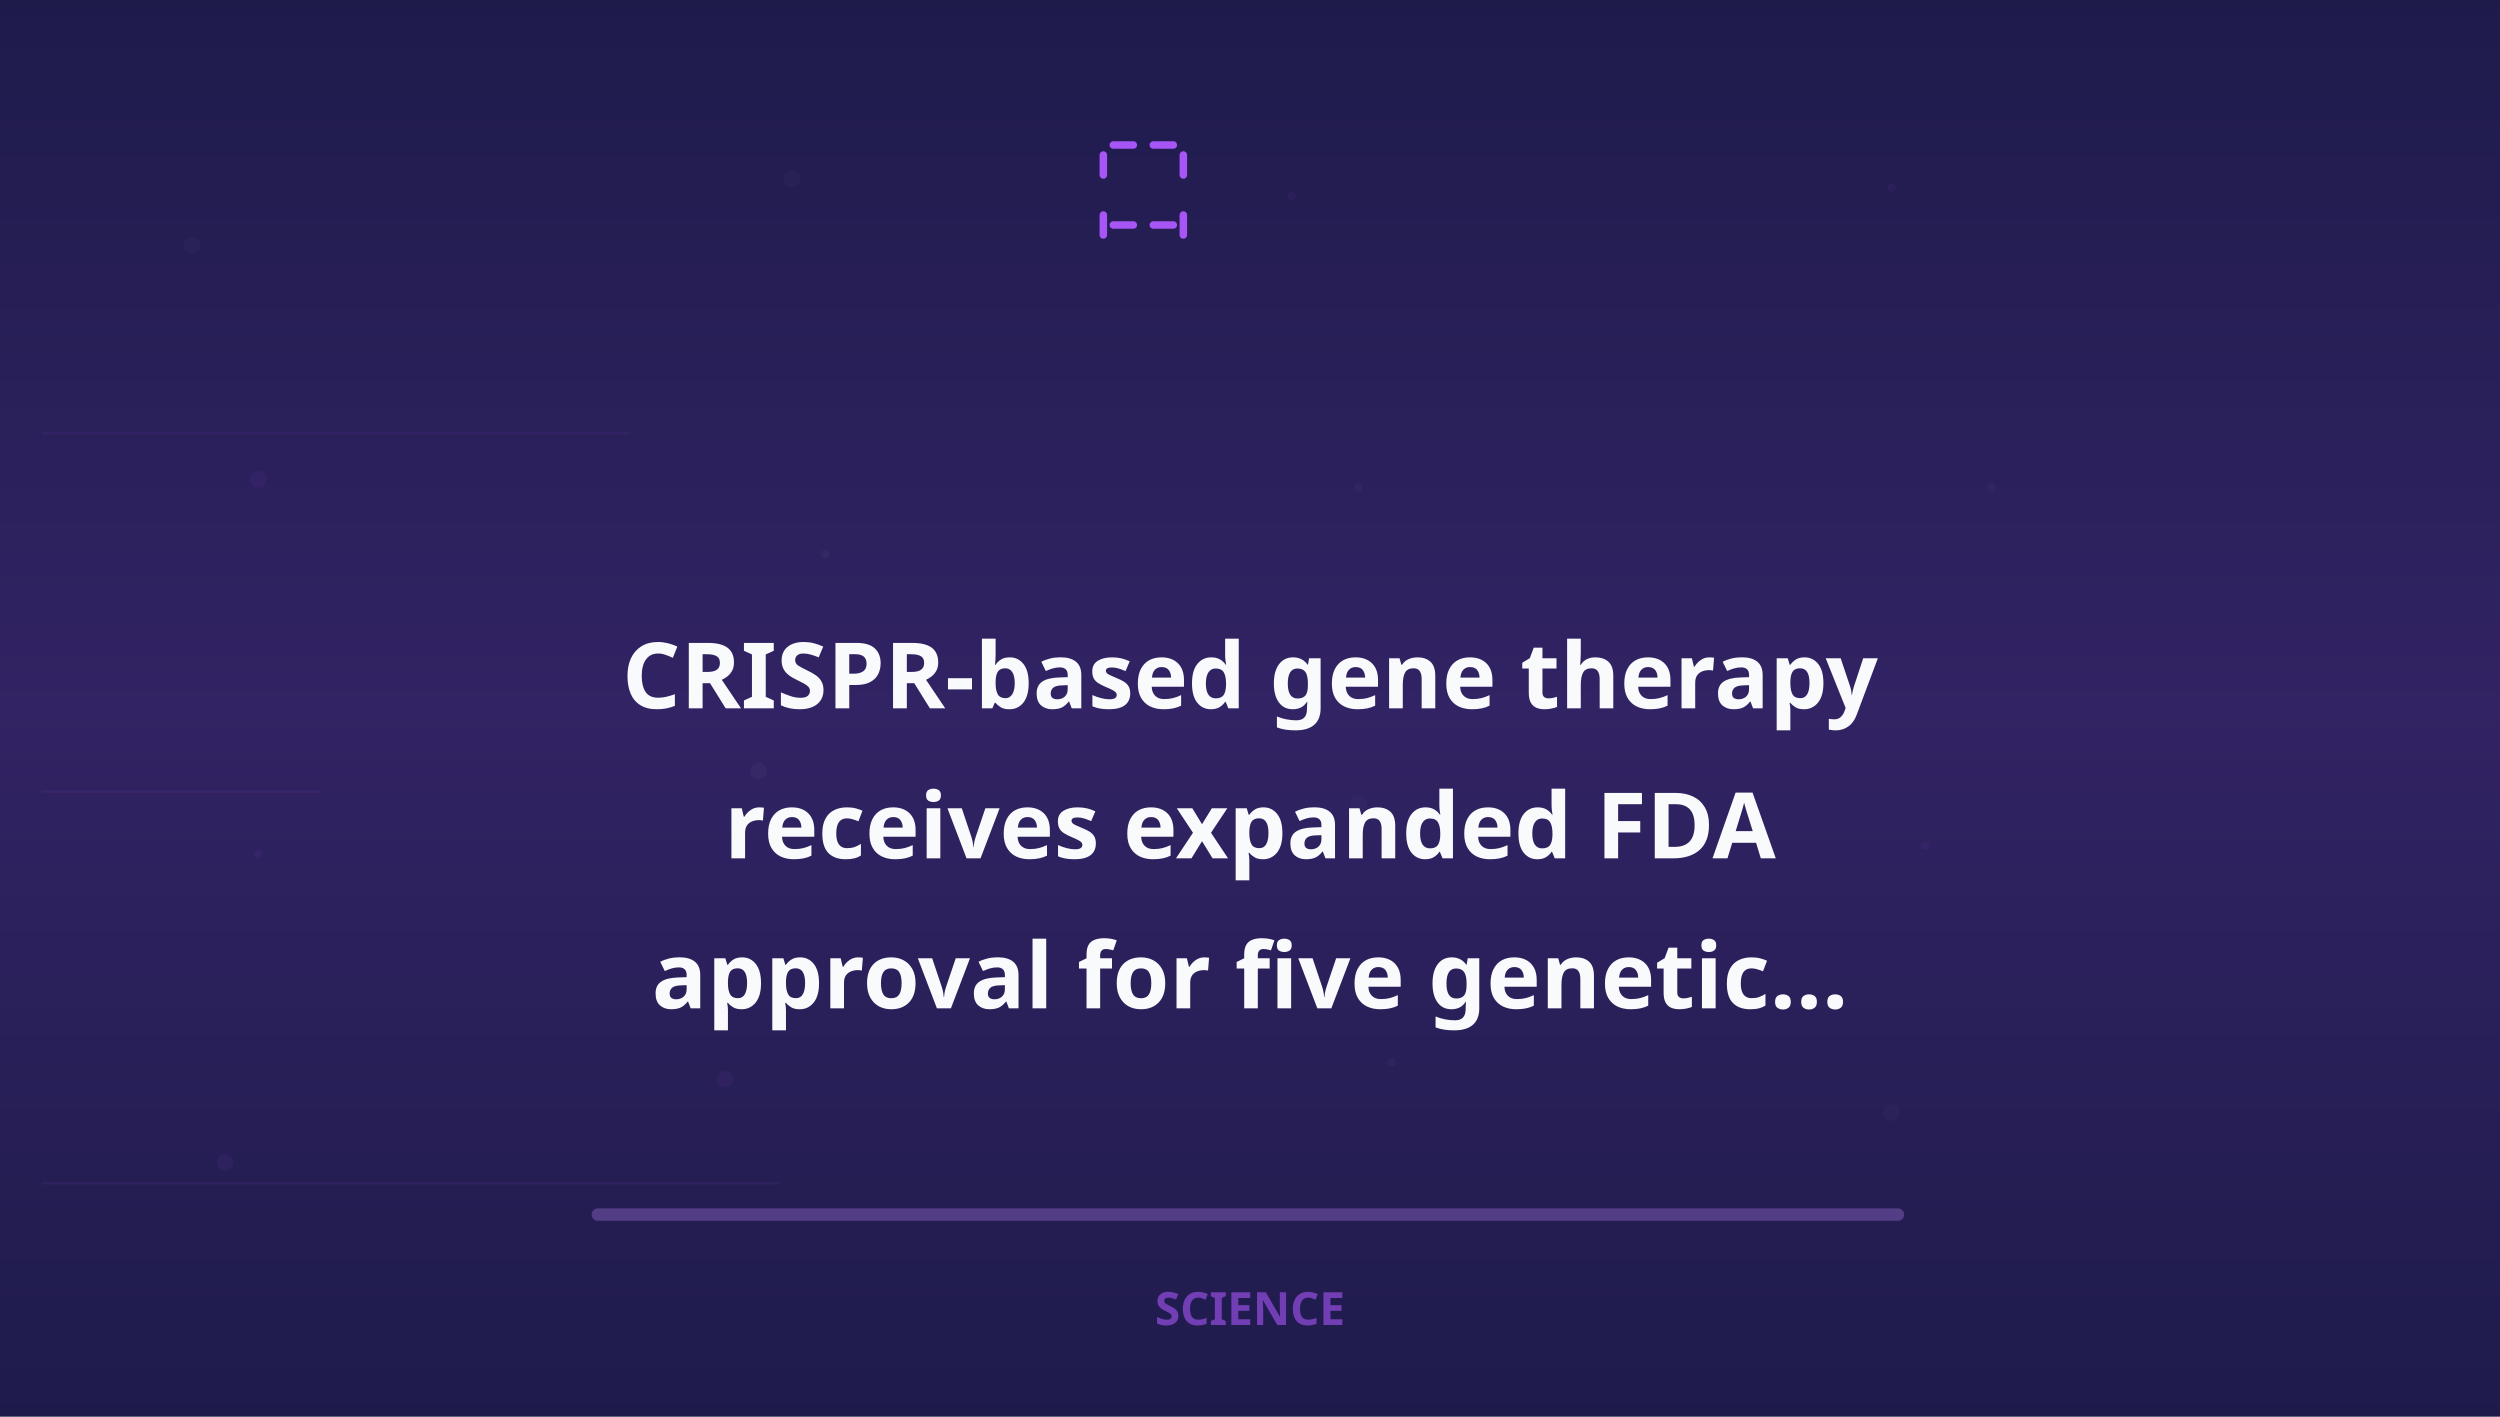
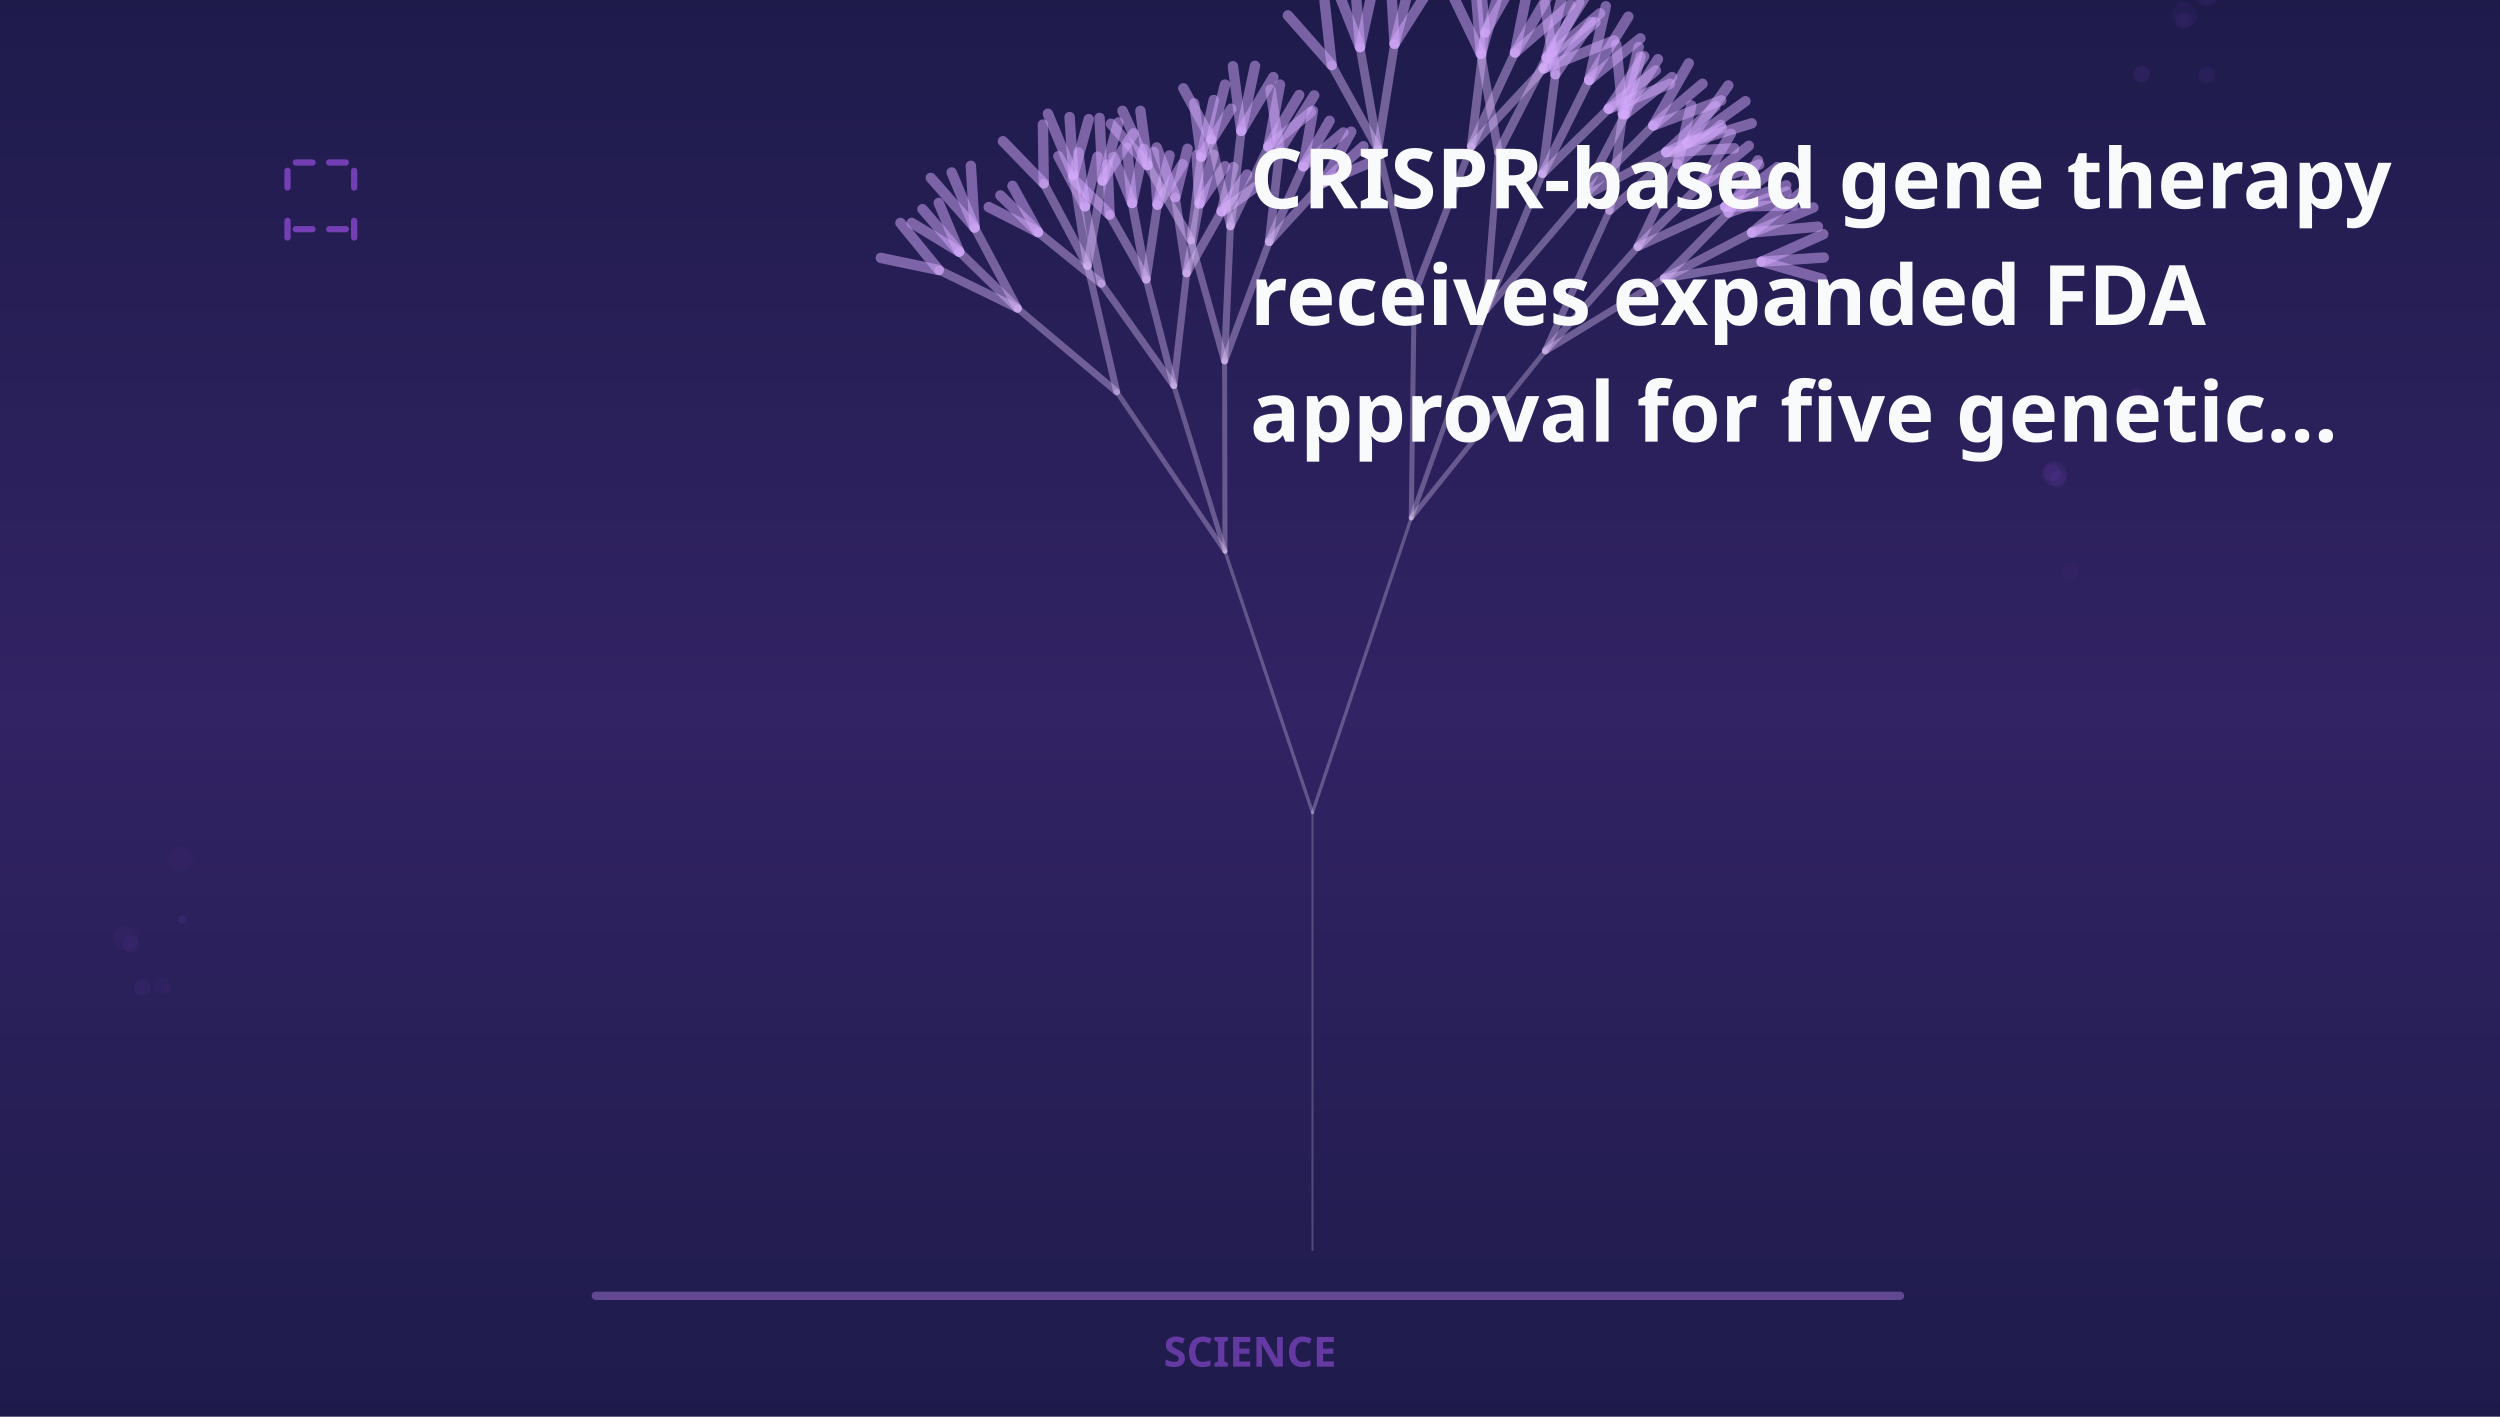
<svg xmlns="http://www.w3.org/2000/svg" width="600" height="340" viewBox="0 0 600 340">
  <defs>
    <linearGradient id="bg-blog/202" x1="0" y1="0" x2="0" y2="1">
      <stop offset="0" stop-color="#1e1b4b" />
      <stop offset="0.5" stop-color="#322364" />
      <stop offset="1" stop-color="#1e1b4b" />
    </linearGradient>
  </defs>
  <rect width="600" height="340" fill="url(#bg-blog/202)" />
-   <circle cx="46" cy="59" r="2" fill="#ffffff" opacity="0.02" />
-   <circle cx="190" cy="43" r="2" fill="#ffffff" opacity="0.02" />
-   <circle cx="310" cy="47" r="1" fill="#a855f7" opacity="0.06" />
-   <circle cx="454" cy="45" r="1" fill="#a855f7" opacity="0.06" />
-   <circle cx="62" cy="115" r="2" fill="#a855f7" opacity="0.06" />
-   <circle cx="198" cy="133" r="1" fill="#ffffff" opacity="0.03" />
-   <circle cx="326" cy="117" r="1" fill="#a855f7" opacity="0.06" />
-   <circle cx="478" cy="117" r="1" fill="#a855f7" opacity="0.06" />
-   <circle cx="62" cy="205" r="1" fill="#a855f7" opacity="0.06" />
-   <circle cx="182" cy="185" r="2" fill="#ffffff" opacity="0.03" />
-   <circle cx="326" cy="193" r="2" fill="#ffffff" opacity="0.02" />
-   <circle cx="462" cy="203" r="1" fill="#a855f7" opacity="0.06" />
-   <circle cx="54" cy="279" r="2" fill="#a855f7" opacity="0.06" />
-   <circle cx="174" cy="259" r="2" fill="#a855f7" opacity="0.06" />
-   <circle cx="334" cy="255" r="1" fill="#ffffff" opacity="0.03" />
-   <circle cx="454" cy="267" r="2" fill="#ffffff" opacity="0.02" />
-   <line x1="10" y1="104" x2="151" y2="104" stroke="#a855f7" stroke-width="0.5" opacity="0.08" />
-   <line x1="10" y1="190" x2="77" y2="190" stroke="#a855f7" stroke-width="0.5" opacity="0.08" />
-   <line x1="10" y1="284" x2="187" y2="284" stroke="#a855f7" stroke-width="0.5" opacity="0.08" />
-   <g transform="translate(260, 30) scale(1.2)" stroke="#a855f7" fill="none" stroke-linecap="round" stroke-linejoin="round" stroke-width="1.5">
+   <circle cx="496.9" cy="137.2" r="2" fill="#a855f7" opacity="0.03" />
+   <circle cx="524.3" cy="3.6" r="3" fill="#a855f7" opacity="0.04" />
+   <circle cx="512.7" cy="95.3" r="2" fill="#a855f7" opacity="0.09" />
+   <circle cx="523.3" cy="1.0" r="1" fill="#a855f7" opacity="0.02" />
+   <circle cx="529.7" cy="18.0" r="2" fill="#a855f7" opacity="0.07" />
+   <circle cx="492.6" cy="113.5" r="2" fill="#a855f7" opacity="0.08" />
+   <circle cx="31.4" cy="226.6" r="2" fill="#a855f7" opacity="0.05" />
+   <circle cx="494.0" cy="115.0" r="2" fill="#a855f7" opacity="0.06" />
+   <circle cx="40.0" cy="237.1" r="1" fill="#a855f7" opacity="0.03" />
+   <circle cx="38.7" cy="236.6" r="2" fill="#a855f7" opacity="0.04" />
+   <circle cx="43.8" cy="220.7" r="1" fill="#a855f7" opacity="0.09" />
+   <circle cx="449.2" cy="94.6" r="2" fill="#a855f7" opacity="0.02" />
+   <circle cx="529.5" cy="-1.6" r="3" fill="#a855f7" opacity="0.07" />
+   <circle cx="493.1" cy="113.7" r="3" fill="#a855f7" opacity="0.08" />
+   <circle cx="524.1" cy="5.0" r="2" fill="#a855f7" opacity="0.05" />
+   <circle cx="34.2" cy="237.0" r="2" fill="#a855f7" opacity="0.06" />
+   <circle cx="43.4" cy="206.2" r="3" fill="#a855f7" opacity="0.03" />
+   <circle cx="30.1" cy="225.2" r="3" fill="#a855f7" opacity="0.04" />
+   <circle cx="514.0" cy="17.8" r="2" fill="#a855f7" opacity="0.09" />
+   <circle cx="524.0" cy="5.0" r="1" fill="#a855f7" opacity="0.02" />
+   <line x1="315.0" y1="300.0" x2="315.0" y2="195.0" stroke="#f7f0fe" stroke-width="0.5" opacity="0.21" stroke-linecap="round" />
+   <line x1="315.0" y1="195.0" x2="294.0" y2="132.3" stroke="#f0e2fd" stroke-width="0.8" opacity="0.27" stroke-linecap="round" />
+   <line x1="294.0" y1="132.3" x2="268.0" y2="94.0" stroke="#e9d4fd" stroke-width="1.2" opacity="0.32" stroke-linecap="round" />
+   <line x1="268.0" y1="94.0" x2="244.2" y2="74.0" stroke="#e2c6fc" stroke-width="1.7" opacity="0.38" stroke-linecap="round" />
+   <line x1="244.2" y1="74.0" x2="225.3" y2="64.8" stroke="#dab8fb" stroke-width="2.1" opacity="0.44" stroke-linecap="round" />
+   <line x1="225.3" y1="64.8" x2="211.4" y2="61.9" stroke="#d3aafb" stroke-width="2.5" opacity="0.50" stroke-linecap="round" />
+   <line x1="225.3" y1="64.8" x2="216.1" y2="53.5" stroke="#d3aafb" stroke-width="2.5" opacity="0.50" stroke-linecap="round" />
+   <line x1="244.2" y1="74.0" x2="230.2" y2="60.4" stroke="#dab8fb" stroke-width="2.1" opacity="0.44" stroke-linecap="round" />
+   <line x1="230.2" y1="60.4" x2="218.8" y2="53.5" stroke="#d3aafb" stroke-width="2.5" opacity="0.50" stroke-linecap="round" />
+   <line x1="230.2" y1="60.4" x2="221.4" y2="50.2" stroke="#d3aafb" stroke-width="2.5" opacity="0.50" stroke-linecap="round" />
+   <line x1="230.2" y1="60.4" x2="225.3" y2="48.7" stroke="#d3aafb" stroke-width="2.5" opacity="0.50" stroke-linecap="round" />
+   <line x1="244.2" y1="74.0" x2="233.9" y2="54.6" stroke="#dab8fb" stroke-width="2.1" opacity="0.44" stroke-linecap="round" />
+   <line x1="233.9" y1="54.6" x2="223.4" y2="42.7" stroke="#d3aafb" stroke-width="2.5" opacity="0.50" stroke-linecap="round" />
+   <line x1="233.9" y1="54.6" x2="228.4" y2="41.4" stroke="#d3aafb" stroke-width="2.5" opacity="0.50" stroke-linecap="round" />
+   <line x1="233.9" y1="54.6" x2="233.0" y2="39.8" stroke="#d3aafb" stroke-width="2.5" opacity="0.50" stroke-linecap="round" />
+   <line x1="268.0" y1="94.0" x2="261.0" y2="63.7" stroke="#e2c6fc" stroke-width="1.7" opacity="0.38" stroke-linecap="round" />
+   <line x1="261.0" y1="63.7" x2="250.5" y2="44.0" stroke="#dab8fb" stroke-width="2.1" opacity="0.44" stroke-linecap="round" />
+   <line x1="250.5" y1="44.0" x2="240.7" y2="33.9" stroke="#d3aafb" stroke-width="2.5" opacity="0.50" stroke-linecap="round" />
+   <line x1="250.5" y1="44.0" x2="250.3" y2="29.9" stroke="#d3aafb" stroke-width="2.5" opacity="0.50" stroke-linecap="round" />
+   <line x1="261.0" y1="63.7" x2="257.6" y2="42.0" stroke="#dab8fb" stroke-width="2.1" opacity="0.44" stroke-linecap="round" />
+   <line x1="257.6" y1="42.0" x2="251.5" y2="27.3" stroke="#d3aafb" stroke-width="2.5" opacity="0.50" stroke-linecap="round" />
+   <line x1="257.6" y1="42.0" x2="256.7" y2="28.1" stroke="#d3aafb" stroke-width="2.5" opacity="0.50" stroke-linecap="round" />
+   <line x1="257.6" y1="42.0" x2="261.3" y2="28.6" stroke="#d3aafb" stroke-width="2.5" opacity="0.50" stroke-linecap="round" />
+   <line x1="261.0" y1="63.7" x2="264.6" y2="43.3" stroke="#dab8fb" stroke-width="2.1" opacity="0.44" stroke-linecap="round" />
+   <line x1="264.6" y1="43.3" x2="263.9" y2="28.3" stroke="#d3aafb" stroke-width="2.5" opacity="0.50" stroke-linecap="round" />
+   <line x1="264.6" y1="43.3" x2="268.4" y2="29.4" stroke="#d3aafb" stroke-width="2.5" opacity="0.50" stroke-linecap="round" />
+   <line x1="264.6" y1="43.3" x2="272.1" y2="32.0" stroke="#d3aafb" stroke-width="2.5" opacity="0.50" stroke-linecap="round" />
+   <line x1="294.0" y1="132.3" x2="281.7" y2="92.5" stroke="#e9d4fd" stroke-width="1.2" opacity="0.32" stroke-linecap="round" />
+   <line x1="281.7" y1="92.5" x2="264.3" y2="68.0" stroke="#e2c6fc" stroke-width="1.7" opacity="0.38" stroke-linecap="round" />
+   <line x1="264.3" y1="68.0" x2="249.1" y2="55.7" stroke="#dab8fb" stroke-width="2.1" opacity="0.44" stroke-linecap="round" />
+   <line x1="249.1" y1="55.7" x2="237.3" y2="49.7" stroke="#d3aafb" stroke-width="2.5" opacity="0.50" stroke-linecap="round" />
+   <line x1="249.1" y1="55.7" x2="240.1" y2="46.9" stroke="#d3aafb" stroke-width="2.5" opacity="0.50" stroke-linecap="round" />
+   <line x1="249.1" y1="55.7" x2="243.0" y2="44.6" stroke="#d3aafb" stroke-width="2.5" opacity="0.50" stroke-linecap="round" />
+   <line x1="264.3" y1="68.0" x2="260.4" y2="49.5" stroke="#dab8fb" stroke-width="2.1" opacity="0.44" stroke-linecap="round" />
+   <line x1="260.4" y1="49.5" x2="254.0" y2="37.5" stroke="#d3aafb" stroke-width="2.5" opacity="0.50" stroke-linecap="round" />
+   <line x1="260.4" y1="49.5" x2="258.8" y2="36.6" stroke="#d3aafb" stroke-width="2.5" opacity="0.50" stroke-linecap="round" />
+   <line x1="260.4" y1="49.5" x2="263.4" y2="37.6" stroke="#d3aafb" stroke-width="2.5" opacity="0.50" stroke-linecap="round" />
+   <line x1="281.7" y1="92.5" x2="275.1" y2="67.0" stroke="#e2c6fc" stroke-width="1.7" opacity="0.38" stroke-linecap="round" />
+   <line x1="275.1" y1="67.0" x2="266.3" y2="51.5" stroke="#dab8fb" stroke-width="2.1" opacity="0.44" stroke-linecap="round" />
+   <line x1="266.3" y1="51.5" x2="257.5" y2="42.9" stroke="#d3aafb" stroke-width="2.5" opacity="0.50" stroke-linecap="round" />
+   <line x1="266.3" y1="51.5" x2="265.8" y2="39.5" stroke="#d3aafb" stroke-width="2.5" opacity="0.50" stroke-linecap="round" />
+   <line x1="275.1" y1="67.0" x2="271.7" y2="48.7" stroke="#dab8fb" stroke-width="2.1" opacity="0.44" stroke-linecap="round" />
+   <line x1="271.7" y1="48.7" x2="267.2" y2="37.7" stroke="#d3aafb" stroke-width="2.5" opacity="0.50" stroke-linecap="round" />
+   <line x1="271.7" y1="48.7" x2="270.5" y2="35.5" stroke="#d3aafb" stroke-width="2.5" opacity="0.50" stroke-linecap="round" />
+   <line x1="271.7" y1="48.7" x2="274.5" y2="35.7" stroke="#d3aafb" stroke-width="2.5" opacity="0.50" stroke-linecap="round" />
+   <line x1="275.1" y1="67.0" x2="277.8" y2="49.1" stroke="#dab8fb" stroke-width="2.1" opacity="0.44" stroke-linecap="round" />
+   <line x1="277.8" y1="49.1" x2="276.9" y2="36.5" stroke="#d3aafb" stroke-width="2.5" opacity="0.50" stroke-linecap="round" />
+   <line x1="277.8" y1="49.1" x2="280.7" y2="37.3" stroke="#d3aafb" stroke-width="2.5" opacity="0.50" stroke-linecap="round" />
+   <line x1="277.8" y1="49.1" x2="283.8" y2="39.4" stroke="#d3aafb" stroke-width="2.5" opacity="0.50" stroke-linecap="round" />
+   <line x1="281.7" y1="92.5" x2="284.8" y2="65.5" stroke="#e2c6fc" stroke-width="1.7" opacity="0.38" stroke-linecap="round" />
+   <line x1="284.8" y1="65.5" x2="282.1" y2="47.3" stroke="#dab8fb" stroke-width="2.1" opacity="0.44" stroke-linecap="round" />
+   <line x1="282.1" y1="47.3" x2="277.6" y2="35.4" stroke="#d3aafb" stroke-width="2.5" opacity="0.50" stroke-linecap="round" />
+   <line x1="282.1" y1="47.3" x2="285.0" y2="35.7" stroke="#d3aafb" stroke-width="2.5" opacity="0.50" stroke-linecap="round" />
+   <line x1="284.8" y1="65.5" x2="287.9" y2="48.8" stroke="#dab8fb" stroke-width="2.1" opacity="0.44" stroke-linecap="round" />
+   <line x1="287.9" y1="48.8" x2="287.2" y2="37.2" stroke="#d3aafb" stroke-width="2.5" opacity="0.50" stroke-linecap="round" />
+   <line x1="287.9" y1="48.8" x2="291.2" y2="37.1" stroke="#d3aafb" stroke-width="2.5" opacity="0.50" stroke-linecap="round" />
+   <line x1="287.9" y1="48.8" x2="294.0" y2="39.9" stroke="#d3aafb" stroke-width="2.5" opacity="0.50" stroke-linecap="round" />
+   <line x1="284.8" y1="65.5" x2="293.2" y2="50.7" stroke="#dab8fb" stroke-width="2.1" opacity="0.44" stroke-linecap="round" />
+   <line x1="293.2" y1="50.7" x2="296.0" y2="40.1" stroke="#d3aafb" stroke-width="2.5" opacity="0.50" stroke-linecap="round" />
+   <line x1="293.2" y1="50.7" x2="299.3" y2="41.9" stroke="#d3aafb" stroke-width="2.5" opacity="0.50" stroke-linecap="round" />
+   <line x1="293.2" y1="50.7" x2="302.2" y2="44.3" stroke="#d3aafb" stroke-width="2.5" opacity="0.50" stroke-linecap="round" />
+   <line x1="294.0" y1="132.3" x2="293.9" y2="86.6" stroke="#e9d4fd" stroke-width="1.2" opacity="0.32" stroke-linecap="round" />
+   <line x1="293.9" y1="86.6" x2="285.8" y2="57.6" stroke="#e2c6fc" stroke-width="1.7" opacity="0.38" stroke-linecap="round" />
+   <line x1="285.8" y1="57.6" x2="275.4" y2="39.6" stroke="#dab8fb" stroke-width="2.1" opacity="0.44" stroke-linecap="round" />
+   <line x1="275.4" y1="39.6" x2="266.6" y2="29.7" stroke="#d3aafb" stroke-width="2.5" opacity="0.50" stroke-linecap="round" />
+   <line x1="275.4" y1="39.6" x2="269.4" y2="26.6" stroke="#d3aafb" stroke-width="2.5" opacity="0.50" stroke-linecap="round" />
+   <line x1="275.4" y1="39.6" x2="273.7" y2="26.6" stroke="#d3aafb" stroke-width="2.5" opacity="0.50" stroke-linecap="round" />
+   <line x1="285.8" y1="57.6" x2="288.3" y2="37.6" stroke="#dab8fb" stroke-width="2.1" opacity="0.44" stroke-linecap="round" />
+   <line x1="288.3" y1="37.6" x2="286.6" y2="24.8" stroke="#d3aafb" stroke-width="2.5" opacity="0.50" stroke-linecap="round" />
+   <line x1="288.3" y1="37.6" x2="291.3" y2="24.0" stroke="#d3aafb" stroke-width="2.5" opacity="0.50" stroke-linecap="round" />
+   <line x1="288.3" y1="37.6" x2="295.5" y2="26.1" stroke="#d3aafb" stroke-width="2.5" opacity="0.50" stroke-linecap="round" />
+   <line x1="293.9" y1="86.6" x2="295.3" y2="54.2" stroke="#e2c6fc" stroke-width="1.7" opacity="0.38" stroke-linecap="round" />
+   <line x1="295.3" y1="54.2" x2="290.7" y2="33.4" stroke="#dab8fb" stroke-width="2.1" opacity="0.44" stroke-linecap="round" />
+   <line x1="290.7" y1="33.4" x2="284.0" y2="21.2" stroke="#d3aafb" stroke-width="2.5" opacity="0.50" stroke-linecap="round" />
+   <line x1="290.7" y1="33.4" x2="294.0" y2="20.3" stroke="#d3aafb" stroke-width="2.5" opacity="0.50" stroke-linecap="round" />
+   <line x1="295.3" y1="54.2" x2="297.9" y2="31.4" stroke="#dab8fb" stroke-width="2.1" opacity="0.44" stroke-linecap="round" />
+   <line x1="297.9" y1="31.4" x2="295.9" y2="15.9" stroke="#d3aafb" stroke-width="2.5" opacity="0.50" stroke-linecap="round" />
+   <line x1="297.9" y1="31.4" x2="301.2" y2="15.8" stroke="#d3aafb" stroke-width="2.5" opacity="0.50" stroke-linecap="round" />
+   <line x1="297.9" y1="31.4" x2="305.6" y2="18.5" stroke="#d3aafb" stroke-width="2.5" opacity="0.50" stroke-linecap="round" />
+   <line x1="295.3" y1="54.2" x2="304.4" y2="35.2" stroke="#dab8fb" stroke-width="2.1" opacity="0.44" stroke-linecap="round" />
+   <line x1="304.4" y1="35.2" x2="307.2" y2="20.3" stroke="#d3aafb" stroke-width="2.5" opacity="0.50" stroke-linecap="round" />
+   <line x1="304.4" y1="35.2" x2="311.8" y2="22.8" stroke="#d3aafb" stroke-width="2.5" opacity="0.50" stroke-linecap="round" />
+   <line x1="304.4" y1="35.2" x2="314.6" y2="26.9" stroke="#d3aafb" stroke-width="2.5" opacity="0.50" stroke-linecap="round" />
+   <line x1="293.9" y1="86.6" x2="304.6" y2="58.0" stroke="#e2c6fc" stroke-width="1.7" opacity="0.38" stroke-linecap="round" />
+   <line x1="304.6" y1="58.0" x2="307.1" y2="36.1" stroke="#dab8fb" stroke-width="2.1" opacity="0.44" stroke-linecap="round" />
+   <line x1="307.1" y1="36.1" x2="304.9" y2="21.5" stroke="#d3aafb" stroke-width="2.5" opacity="0.50" stroke-linecap="round" />
+   <line x1="307.1" y1="36.1" x2="315.4" y2="22.9" stroke="#d3aafb" stroke-width="2.5" opacity="0.50" stroke-linecap="round" />
+   <line x1="304.6" y1="58.0" x2="312.8" y2="39.9" stroke="#dab8fb" stroke-width="2.1" opacity="0.44" stroke-linecap="round" />
+   <line x1="312.8" y1="39.9" x2="315.1" y2="26.6" stroke="#d3aafb" stroke-width="2.5" opacity="0.50" stroke-linecap="round" />
+   <line x1="312.8" y1="39.9" x2="319.1" y2="29.0" stroke="#d3aafb" stroke-width="2.5" opacity="0.50" stroke-linecap="round" />
+   <line x1="312.8" y1="39.9" x2="322.4" y2="31.8" stroke="#d3aafb" stroke-width="2.5" opacity="0.50" stroke-linecap="round" />
+   <line x1="304.6" y1="58.0" x2="317.6" y2="43.8" stroke="#dab8fb" stroke-width="2.1" opacity="0.44" stroke-linecap="round" />
+   <line x1="317.6" y1="43.8" x2="324.3" y2="31.6" stroke="#d3aafb" stroke-width="2.5" opacity="0.50" stroke-linecap="round" />
+   <line x1="317.6" y1="43.8" x2="327.2" y2="35.1" stroke="#d3aafb" stroke-width="2.5" opacity="0.50" stroke-linecap="round" />
+   <line x1="317.6" y1="43.8" x2="328.8" y2="39.0" stroke="#d3aafb" stroke-width="2.5" opacity="0.50" stroke-linecap="round" />
+   <line x1="315.0" y1="195.0" x2="338.7" y2="124.3" stroke="#f0e2fd" stroke-width="0.8" opacity="0.27" stroke-linecap="round" />
+   <line x1="338.7" y1="124.3" x2="339.4" y2="70.6" stroke="#e9d4fd" stroke-width="1.2" opacity="0.32" stroke-linecap="round" />
+   <line x1="339.4" y1="70.6" x2="330.7" y2="35.7" stroke="#e2c6fc" stroke-width="1.7" opacity="0.38" stroke-linecap="round" />
+   <line x1="330.7" y1="35.7" x2="319.6" y2="15.6" stroke="#dab8fb" stroke-width="2.1" opacity="0.44" stroke-linecap="round" />
+   <line x1="319.6" y1="15.6" x2="309.1" y2="3.7" stroke="#d3aafb" stroke-width="2.5" opacity="0.50" stroke-linecap="round" />
+   <line x1="319.6" y1="15.6" x2="317.9" y2="0.3" stroke="#d3aafb" stroke-width="2.5" opacity="0.50" stroke-linecap="round" />
+   <line x1="330.7" y1="35.7" x2="326.4" y2="11.3" stroke="#dab8fb" stroke-width="2.1" opacity="0.44" stroke-linecap="round" />
+   <line x1="326.4" y1="11.3" x2="319.8" y2="-5.3" stroke="#d3aafb" stroke-width="2.5" opacity="0.50" stroke-linecap="round" />
+   <line x1="326.4" y1="11.3" x2="325.2" y2="-4.3" stroke="#d3aafb" stroke-width="2.5" opacity="0.50" stroke-linecap="round" />
+   <line x1="326.4" y1="11.3" x2="329.9" y2="-4.5" stroke="#d3aafb" stroke-width="2.5" opacity="0.50" stroke-linecap="round" />
+   <line x1="330.7" y1="35.7" x2="334.7" y2="10.5" stroke="#dab8fb" stroke-width="2.1" opacity="0.44" stroke-linecap="round" />
+   <line x1="334.7" y1="10.5" x2="333.7" y2="-5.8" stroke="#d3aafb" stroke-width="2.5" opacity="0.50" stroke-linecap="round" />
+   <line x1="334.7" y1="10.5" x2="339.1" y2="-6.6" stroke="#d3aafb" stroke-width="2.5" opacity="0.50" stroke-linecap="round" />
+   <line x1="334.7" y1="10.5" x2="344.4" y2="-4.8" stroke="#d3aafb" stroke-width="2.5" opacity="0.50" stroke-linecap="round" />
+   <line x1="339.4" y1="70.6" x2="353.1" y2="35.1" stroke="#e2c6fc" stroke-width="1.7" opacity="0.38" stroke-linecap="round" />
+   <line x1="353.1" y1="35.1" x2="356.4" y2="7.8" stroke="#dab8fb" stroke-width="2.1" opacity="0.44" stroke-linecap="round" />
+   <line x1="356.4" y1="7.8" x2="354.7" y2="-11.6" stroke="#d3aafb" stroke-width="2.5" opacity="0.50" stroke-linecap="round" />
+   <line x1="356.4" y1="7.8" x2="365.0" y2="-7.2" stroke="#d3aafb" stroke-width="2.5" opacity="0.50" stroke-linecap="round" />
+   <line x1="353.1" y1="35.1" x2="363.6" y2="12.6" stroke="#dab8fb" stroke-width="2.1" opacity="0.44" stroke-linecap="round" />
+   <line x1="363.6" y1="12.6" x2="366.7" y2="-2.9" stroke="#d3aafb" stroke-width="2.5" opacity="0.50" stroke-linecap="round" />
+   <line x1="363.6" y1="12.6" x2="372.2" y2="-2.1" stroke="#d3aafb" stroke-width="2.5" opacity="0.50" stroke-linecap="round" />
+   <line x1="363.6" y1="12.6" x2="376.9" y2="1.1" stroke="#d3aafb" stroke-width="2.5" opacity="0.50" stroke-linecap="round" />
+   <line x1="353.1" y1="35.1" x2="370.5" y2="16.4" stroke="#dab8fb" stroke-width="2.1" opacity="0.44" stroke-linecap="round" />
+   <line x1="370.5" y1="16.4" x2="379.0" y2="0.6" stroke="#d3aafb" stroke-width="2.5" opacity="0.50" stroke-linecap="round" />
+   <line x1="370.5" y1="16.4" x2="382.9" y2="5.3" stroke="#d3aafb" stroke-width="2.5" opacity="0.50" stroke-linecap="round" />
+   <line x1="370.5" y1="16.4" x2="387.4" y2="9.7" stroke="#d3aafb" stroke-width="2.5" opacity="0.50" stroke-linecap="round" />
+   <line x1="338.7" y1="124.3" x2="356.6" y2="74.5" stroke="#e9d4fd" stroke-width="1.2" opacity="0.32" stroke-linecap="round" />
+   <line x1="356.6" y1="74.5" x2="359.6" y2="36.5" stroke="#e2c6fc" stroke-width="1.7" opacity="0.38" stroke-linecap="round" />
+   <line x1="359.6" y1="36.5" x2="355.4" y2="12.9" stroke="#dab8fb" stroke-width="2.1" opacity="0.44" stroke-linecap="round" />
+   <line x1="355.4" y1="12.9" x2="347.9" y2="-2.7" stroke="#d3aafb" stroke-width="2.5" opacity="0.50" stroke-linecap="round" />
+   <line x1="355.4" y1="12.9" x2="354.1" y2="-3.2" stroke="#d3aafb" stroke-width="2.5" opacity="0.50" stroke-linecap="round" />
+   <line x1="355.4" y1="12.9" x2="360.2" y2="-3.5" stroke="#d3aafb" stroke-width="2.5" opacity="0.50" stroke-linecap="round" />
+   <line x1="359.6" y1="36.5" x2="371.2" y2="13.8" stroke="#dab8fb" stroke-width="2.1" opacity="0.44" stroke-linecap="round" />
+   <line x1="371.2" y1="13.8" x2="375.7" y2="-4.0" stroke="#d3aafb" stroke-width="2.5" opacity="0.50" stroke-linecap="round" />
+   <line x1="371.2" y1="13.8" x2="380.9" y2="-1.5" stroke="#d3aafb" stroke-width="2.5" opacity="0.50" stroke-linecap="round" />
+   <line x1="371.2" y1="13.8" x2="384.0" y2="3.2" stroke="#d3aafb" stroke-width="2.5" opacity="0.50" stroke-linecap="round" />
+   <line x1="356.6" y1="74.5" x2="370.2" y2="41.7" stroke="#e2c6fc" stroke-width="1.7" opacity="0.38" stroke-linecap="round" />
+   <line x1="370.2" y1="41.7" x2="373.3" y2="17.8" stroke="#dab8fb" stroke-width="2.1" opacity="0.44" stroke-linecap="round" />
+   <line x1="373.3" y1="17.8" x2="370.8" y2="0.9" stroke="#d3aafb" stroke-width="2.5" opacity="0.50" stroke-linecap="round" />
+   <line x1="373.3" y1="17.8" x2="381.9" y2="5.3" stroke="#d3aafb" stroke-width="2.5" opacity="0.50" stroke-linecap="round" />
+   <line x1="370.2" y1="41.7" x2="381.4" y2="19.2" stroke="#dab8fb" stroke-width="2.1" opacity="0.44" stroke-linecap="round" />
+   <line x1="381.4" y1="19.2" x2="385.4" y2="1.5" stroke="#d3aafb" stroke-width="2.5" opacity="0.50" stroke-linecap="round" />
+   <line x1="381.4" y1="19.2" x2="390.8" y2="4.0" stroke="#d3aafb" stroke-width="2.5" opacity="0.50" stroke-linecap="round" />
+   <line x1="381.4" y1="19.2" x2="393.7" y2="9.2" stroke="#d3aafb" stroke-width="2.5" opacity="0.50" stroke-linecap="round" />
+   <line x1="370.2" y1="41.7" x2="386.1" y2="26.1" stroke="#dab8fb" stroke-width="2.1" opacity="0.44" stroke-linecap="round" />
+   <line x1="386.1" y1="26.1" x2="394.6" y2="13.5" stroke="#d3aafb" stroke-width="2.5" opacity="0.50" stroke-linecap="round" />
+   <line x1="386.1" y1="26.1" x2="397.4" y2="16.9" stroke="#d3aafb" stroke-width="2.5" opacity="0.50" stroke-linecap="round" />
+   <line x1="386.1" y1="26.1" x2="400.8" y2="20.1" stroke="#d3aafb" stroke-width="2.5" opacity="0.50" stroke-linecap="round" />
+   <line x1="356.6" y1="74.5" x2="379.6" y2="47.5" stroke="#e2c6fc" stroke-width="1.7" opacity="0.38" stroke-linecap="round" />
+   <line x1="379.6" y1="47.5" x2="390.1" y2="27.4" stroke="#dab8fb" stroke-width="2.1" opacity="0.44" stroke-linecap="round" />
+   <line x1="390.1" y1="27.4" x2="393.7" y2="13.6" stroke="#d3aafb" stroke-width="2.5" opacity="0.50" stroke-linecap="round" />
+   <line x1="390.1" y1="27.4" x2="401.3" y2="18.5" stroke="#d3aafb" stroke-width="2.5" opacity="0.50" stroke-linecap="round" />
+   <line x1="379.6" y1="47.5" x2="396.8" y2="30.1" stroke="#dab8fb" stroke-width="2.1" opacity="0.44" stroke-linecap="round" />
+   <line x1="396.8" y1="30.1" x2="405.3" y2="15.2" stroke="#d3aafb" stroke-width="2.5" opacity="0.50" stroke-linecap="round" />
+   <line x1="396.8" y1="30.1" x2="408.6" y2="20.1" stroke="#d3aafb" stroke-width="2.5" opacity="0.50" stroke-linecap="round" />
+   <line x1="396.8" y1="30.1" x2="413.1" y2="24.1" stroke="#d3aafb" stroke-width="2.5" opacity="0.50" stroke-linecap="round" />
+   <line x1="379.6" y1="47.5" x2="399.9" y2="36.5" stroke="#dab8fb" stroke-width="2.1" opacity="0.44" stroke-linecap="round" />
+   <line x1="399.9" y1="36.5" x2="411.7" y2="25.5" stroke="#d3aafb" stroke-width="2.5" opacity="0.50" stroke-linecap="round" />
+   <line x1="399.9" y1="36.5" x2="413.3" y2="30.8" stroke="#d3aafb" stroke-width="2.5" opacity="0.50" stroke-linecap="round" />
+   <line x1="399.9" y1="36.5" x2="416.2" y2="35.6" stroke="#d3aafb" stroke-width="2.5" opacity="0.50" stroke-linecap="round" />
+   <line x1="338.7" y1="124.3" x2="370.9" y2="84.2" stroke="#e9d4fd" stroke-width="1.2" opacity="0.32" stroke-linecap="round" />
+   <line x1="370.9" y1="84.2" x2="386.3" y2="50.5" stroke="#e2c6fc" stroke-width="1.7" opacity="0.38" stroke-linecap="round" />
+   <line x1="386.3" y1="50.5" x2="389.5" y2="27.4" stroke="#dab8fb" stroke-width="2.1" opacity="0.44" stroke-linecap="round" />
+   <line x1="389.5" y1="27.4" x2="387.9" y2="10.7" stroke="#d3aafb" stroke-width="2.5" opacity="0.50" stroke-linecap="round" />
+   <line x1="389.5" y1="27.4" x2="393.3" y2="11.3" stroke="#d3aafb" stroke-width="2.5" opacity="0.50" stroke-linecap="round" />
+   <line x1="389.5" y1="27.4" x2="397.9" y2="14.2" stroke="#d3aafb" stroke-width="2.5" opacity="0.50" stroke-linecap="round" />
+   <line x1="386.3" y1="50.5" x2="405.0" y2="34.3" stroke="#dab8fb" stroke-width="2.1" opacity="0.44" stroke-linecap="round" />
+   <line x1="405.0" y1="34.3" x2="414.8" y2="20.5" stroke="#d3aafb" stroke-width="2.5" opacity="0.50" stroke-linecap="round" />
+   <line x1="405.0" y1="34.3" x2="418.9" y2="24.3" stroke="#d3aafb" stroke-width="2.5" opacity="0.50" stroke-linecap="round" />
+   <line x1="405.0" y1="34.3" x2="420.4" y2="29.6" stroke="#d3aafb" stroke-width="2.5" opacity="0.50" stroke-linecap="round" />
+   <line x1="370.9" y1="84.2" x2="393.1" y2="59.2" stroke="#e2c6fc" stroke-width="1.7" opacity="0.38" stroke-linecap="round" />
+   <line x1="393.1" y1="59.2" x2="402.6" y2="39.3" stroke="#dab8fb" stroke-width="2.1" opacity="0.44" stroke-linecap="round" />
+   <line x1="402.6" y1="39.3" x2="405.9" y2="25.3" stroke="#d3aafb" stroke-width="2.5" opacity="0.50" stroke-linecap="round" />
+   <line x1="402.6" y1="39.3" x2="413.0" y2="30.0" stroke="#d3aafb" stroke-width="2.5" opacity="0.50" stroke-linecap="round" />
+   <line x1="393.1" y1="59.2" x2="408.1" y2="44.4" stroke="#dab8fb" stroke-width="2.1" opacity="0.44" stroke-linecap="round" />
+   <line x1="408.1" y1="44.4" x2="415.4" y2="32.1" stroke="#d3aafb" stroke-width="2.5" opacity="0.50" stroke-linecap="round" />
+   <line x1="408.1" y1="44.4" x2="419.7" y2="35.0" stroke="#d3aafb" stroke-width="2.5" opacity="0.50" stroke-linecap="round" />
+   <line x1="408.1" y1="44.4" x2="422.2" y2="39.5" stroke="#d3aafb" stroke-width="2.5" opacity="0.50" stroke-linecap="round" />
+   <line x1="393.1" y1="59.2" x2="414.1" y2="49.6" stroke="#dab8fb" stroke-width="2.1" opacity="0.44" stroke-linecap="round" />
+   <line x1="414.1" y1="49.6" x2="426.6" y2="40.1" stroke="#d3aafb" stroke-width="2.5" opacity="0.50" stroke-linecap="round" />
+   <line x1="414.1" y1="49.6" x2="428.7" y2="44.5" stroke="#d3aafb" stroke-width="2.5" opacity="0.50" stroke-linecap="round" />
+   <line x1="414.1" y1="49.6" x2="430.4" y2="49.3" stroke="#d3aafb" stroke-width="2.5" opacity="0.50" stroke-linecap="round" />
+   <line x1="370.9" y1="84.2" x2="399.4" y2="66.8" stroke="#e2c6fc" stroke-width="1.7" opacity="0.38" stroke-linecap="round" />
+   <line x1="399.4" y1="66.8" x2="414.9" y2="51.0" stroke="#dab8fb" stroke-width="2.1" opacity="0.44" stroke-linecap="round" />
+   <line x1="414.9" y1="51.0" x2="421.9" y2="38.5" stroke="#d3aafb" stroke-width="2.5" opacity="0.50" stroke-linecap="round" />
+   <line x1="414.9" y1="51.0" x2="428.8" y2="46.0" stroke="#d3aafb" stroke-width="2.5" opacity="0.50" stroke-linecap="round" />
+   <line x1="399.4" y1="66.8" x2="420.5" y2="55.8" stroke="#dab8fb" stroke-width="2.1" opacity="0.44" stroke-linecap="round" />
+   <line x1="420.5" y1="55.8" x2="432.6" y2="45.9" stroke="#d3aafb" stroke-width="2.5" opacity="0.50" stroke-linecap="round" />
+   <line x1="420.5" y1="55.8" x2="435.2" y2="49.8" stroke="#d3aafb" stroke-width="2.5" opacity="0.50" stroke-linecap="round" />
+   <line x1="420.5" y1="55.8" x2="436.3" y2="54.4" stroke="#d3aafb" stroke-width="2.5" opacity="0.50" stroke-linecap="round" />
+   <line x1="399.4" y1="66.8" x2="422.8" y2="62.8" stroke="#dab8fb" stroke-width="2.1" opacity="0.44" stroke-linecap="round" />
+   <line x1="422.8" y1="62.8" x2="437.6" y2="56.2" stroke="#d3aafb" stroke-width="2.5" opacity="0.50" stroke-linecap="round" />
+   <line x1="422.8" y1="62.8" x2="437.7" y2="61.8" stroke="#d3aafb" stroke-width="2.5" opacity="0.50" stroke-linecap="round" />
+   <line x1="422.8" y1="62.8" x2="437.2" y2="66.9" stroke="#d3aafb" stroke-width="2.5" opacity="0.50" stroke-linecap="round" />
+   <g transform="translate(65, 35) scale(1.0)" stroke="#a855f7" fill="none" stroke-linecap="round" stroke-linejoin="round" stroke-width="1.5" opacity="0.6">
    <path d="M6 4h4M6 20h4M18 4h-4M18 20h-4M4 6v4M4 18v4M20 6v4M20 18v4" />
  </g>
-   <text x="300" y="170" fill="#f8fafc" font-family="system-ui,sans-serif" font-size="22" font-weight="700" text-anchor="middle">CRISPR-based gene therapy</text>
-   <text x="300" y="206" fill="#f8fafc" font-family="system-ui,sans-serif" font-size="22" font-weight="700" text-anchor="middle">receives expanded FDA</text>
-   <text x="300" y="242" fill="#f8fafc" font-family="system-ui,sans-serif" font-size="22" font-weight="700" text-anchor="middle">approval for five genetic...</text>
-   <rect x="142" y="290" width="315" height="3" rx="1.5" fill="#c288f9" opacity="0.3" />
-   <text x="300" y="318" fill="#a855f7" font-family="system-ui,sans-serif" font-size="11" font-weight="600" text-anchor="middle" opacity="0.6">SCIENCE</text>
+   <text x="300" y="50" fill="#f8fafc" font-family="system-ui,sans-serif" font-size="20" font-weight="700" text-anchor="start">CRISPR-based gene therapy</text>
+   <text x="300" y="78" fill="#f8fafc" font-family="system-ui,sans-serif" font-size="20" font-weight="700" text-anchor="start">receives expanded FDA</text>
+   <text x="300" y="106" fill="#f8fafc" font-family="system-ui,sans-serif" font-size="20" font-weight="700" text-anchor="start">approval for five genetic...</text>
+   <rect x="142" y="310" width="315" height="2" rx="1" fill="#c288f9" opacity="0.4" />
+   <text x="300" y="328" fill="#a855f7" font-family="system-ui,sans-serif" font-size="10" font-weight="600" text-anchor="middle" opacity="0.5">SCIENCE</text>
</svg>
